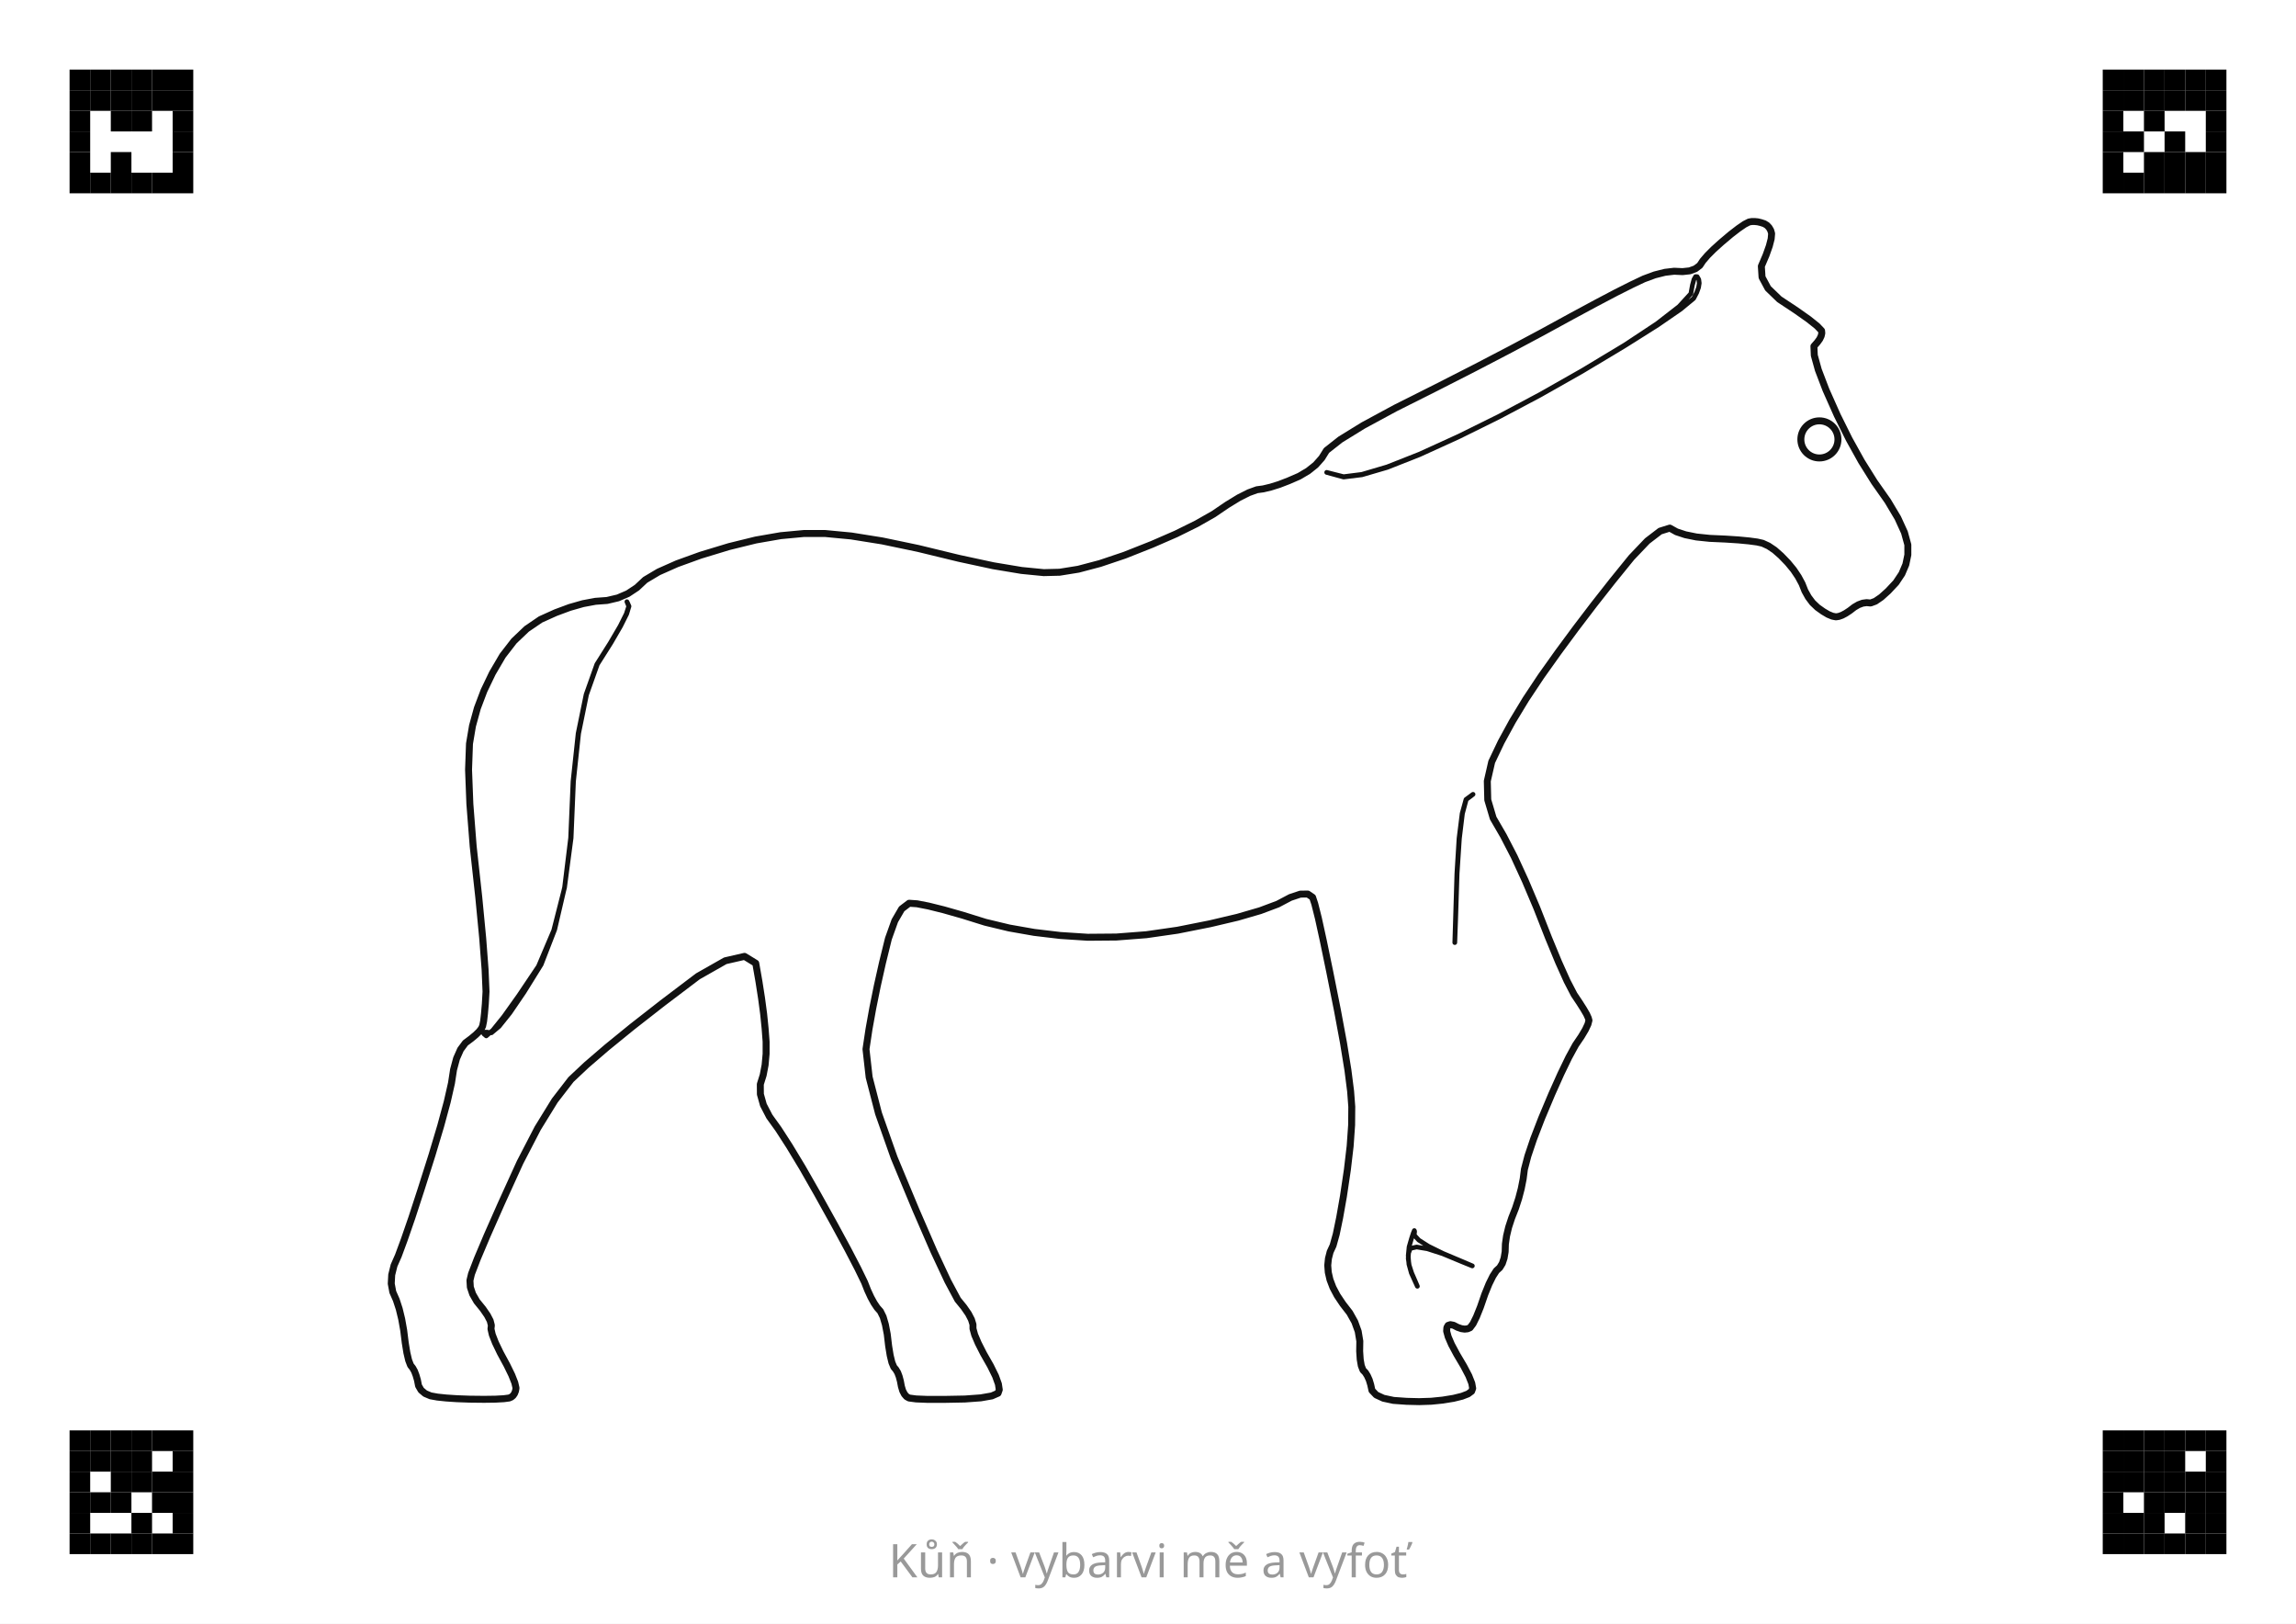
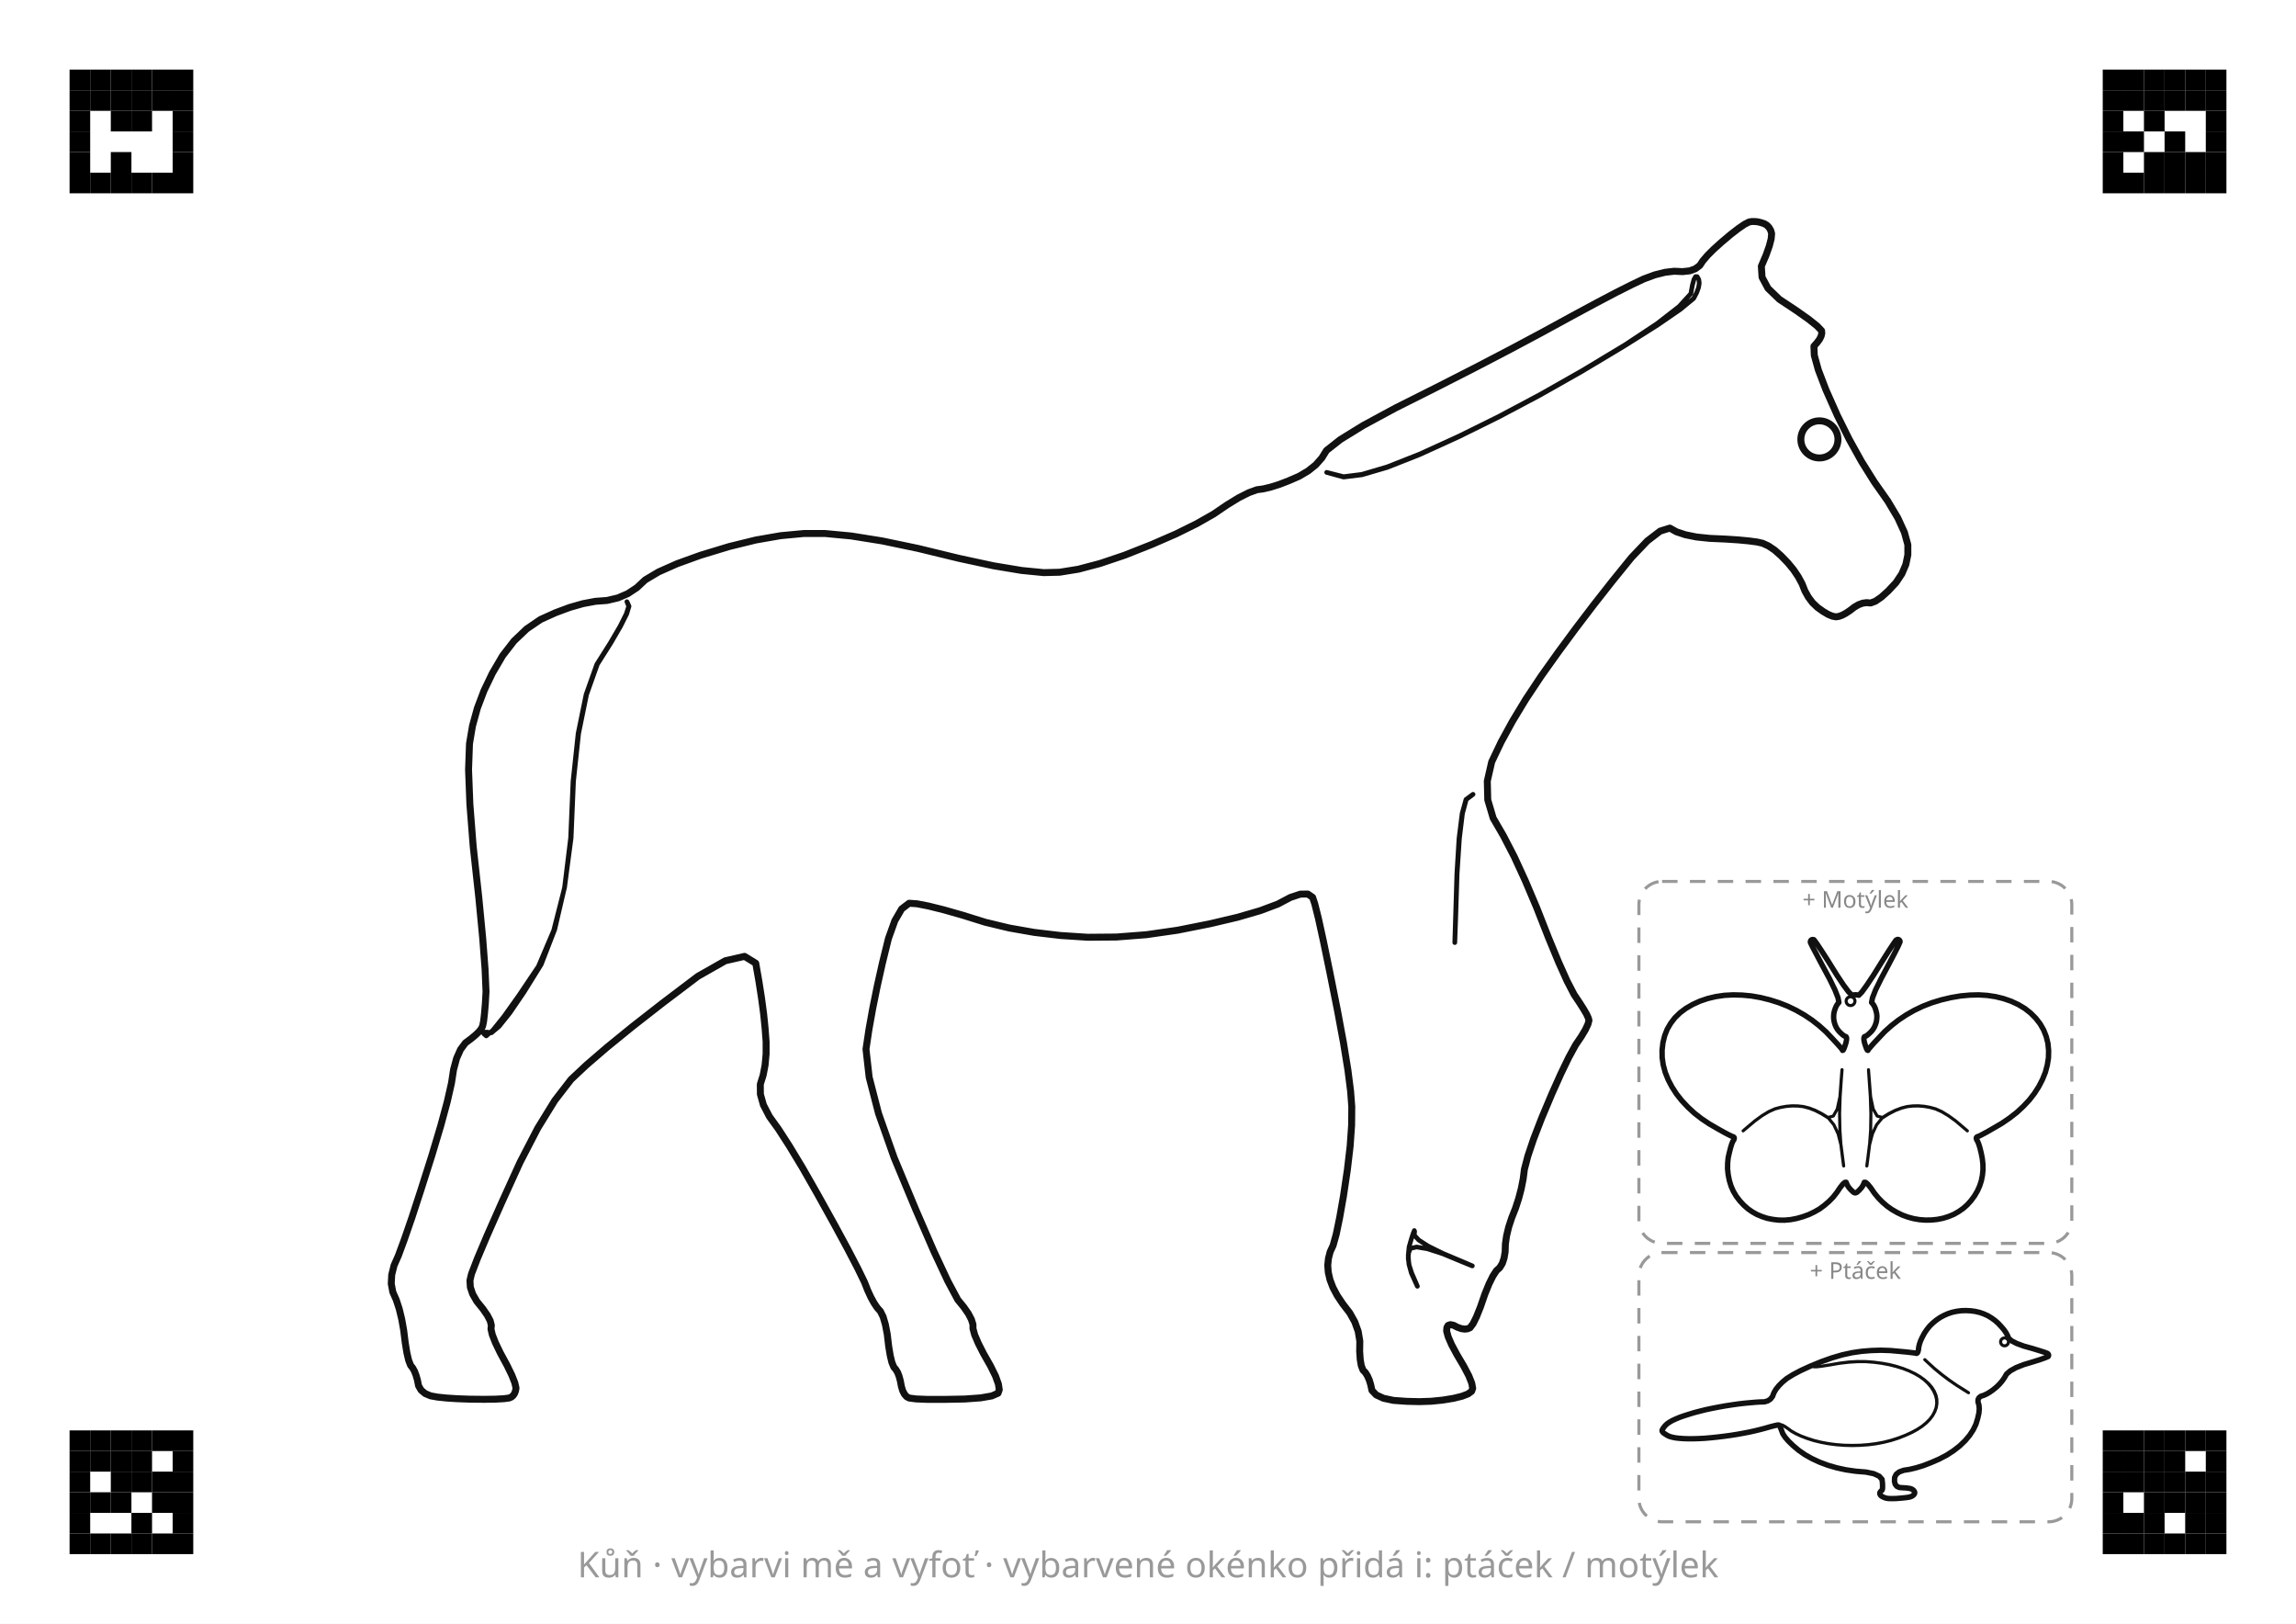
<svg xmlns="http://www.w3.org/2000/svg" width="297.0mm" height="210.0mm" viewBox="0 0 297.0 210.0">
  <rect width="100%" height="100%" fill="#fff" />
  <polygon points="182.59,160.16 182.27,161.27 182.16,162.39 182.25,163.51 182.56,164.64 183.08,165.79 183.34,166.36 183.35,166.36 183.11,165.79 182.61,164.64 182.29,163.64 182.16,162.77 182.21,162.05 182.44,161.46 183.25,161.28 184.64,161.51 186.62,162.15 189.17,163.21 190.45,163.73 190.46,163.72 189.20,163.18 186.66,162.11 184.77,161.18 183.53,160.39 182.94,159.75 182.99,159.25 182.95,159.15 182.82,159.46" fill="none" stroke="#111" stroke-width="0.6" stroke-linejoin="round" />
  <polygon points="190.23,102.96 189.63,103.40 189.13,105.22 188.73,108.42 188.45,112.99 188.27,118.94 188.18,121.91 188.19,121.91 188.30,118.94 188.49,112.99 188.79,108.42 189.18,105.22 189.67,103.40 190.26,102.96 190.55,102.73 190.54,102.73" fill="none" stroke="#111" stroke-width="0.6" stroke-linejoin="round" />
  <polygon points="81.17,78.02 81.33,78.41 81.01,79.40 80.22,80.98 78.95,83.15 77.20,85.92 75.81,89.83 74.78,94.87 74.12,101.05 73.81,108.38 73.03,114.76 71.76,120.22 70.01,124.74 67.78,128.33 65.96,131.00 64.56,132.75 63.57,133.58 63.00,133.49 62.65,133.49 62.51,133.57 62.60,133.73 62.90,133.98 63.76,133.23 65.17,131.48 67.13,128.73 69.65,124.98 71.62,120.34 73.03,114.80 73.88,108.38 74.19,101.05 74.85,94.87 75.88,89.83 77.27,85.92 79.02,83.15 80.28,80.98 81.07,79.40 81.37,78.41 81.20,78.02 81.10,77.82 81.09,77.82" fill="none" stroke="#111" stroke-width="0.6" stroke-linejoin="round" />
  <polygon points="219.75,36.15 219.54,35.78 219.33,35.77 219.12,36.14 218.92,36.88 218.72,37.98 217.20,39.64 214.34,41.86 210.15,44.63 204.63,47.95 199.22,51.02 193.92,53.84 188.72,56.41 183.63,58.73 179.45,60.38 176.17,61.35 173.80,61.65 172.34,61.28 171.61,61.09 171.61,61.10 172.34,61.30 173.80,61.70 176.17,61.41 179.45,60.45 183.63,58.80 188.72,56.48 193.92,53.91 199.24,51.09 204.66,48.02 210.20,44.70 214.45,42.02 217.41,39.98 219.09,38.59 219.48,37.84 219.72,37.18 219.81,36.62" fill="none" stroke="#111" stroke-width="0.6" stroke-linejoin="round" />
  <polygon points="228.22,28.93 227.79,28.79 227.38,28.69 226.98,28.65 226.61,28.65 226.25,28.71 225.68,29.00 224.89,29.54 223.89,30.31 222.68,31.33 221.67,32.24 220.87,33.04 220.27,33.74 219.88,34.33 219.31,34.76 218.57,35.03 217.65,35.13 216.56,35.08 215.37,35.22 214.06,35.55 212.65,36.07 211.13,36.79 209.06,37.83 206.42,39.22 203.23,40.94 199.48,42.99 195.34,45.20 190.79,47.57 185.85,50.09 180.51,52.77 176.35,55.02 173.38,56.85 171.59,58.26 170.98,59.24 170.19,60.13 169.21,60.91 168.04,61.60 166.68,62.19 165.46,62.66 164.37,63.00 163.41,63.23 162.59,63.34 161.54,63.72 160.25,64.37 158.73,65.30 156.98,66.49 154.78,67.74 152.13,69.05 149.03,70.40 145.47,71.81 142.29,72.88 139.49,73.62 137.06,74.01 135.01,74.06 132.15,73.78 128.49,73.17 124.03,72.21 118.76,70.93 114.12,69.96 110.11,69.32 106.73,69.00 103.98,69.00 100.99,69.28 97.77,69.84 94.31,70.69 90.62,71.81 87.58,72.91 85.19,73.97 83.46,75.00 82.39,76.00 81.21,76.78 79.93,77.33 78.53,77.66 77.03,77.77 75.42,78.07 73.70,78.56 71.87,79.24 69.92,80.12 68.13,81.34 66.49,82.90 65.02,84.80 63.70,87.05 62.61,89.32 61.75,91.59 61.12,93.88 60.73,96.19 60.61,99.55 60.78,103.98 61.21,109.47 61.93,116.03 62.44,121.34 62.75,125.41 62.87,128.24 62.78,129.83 62.67,131.10 62.56,132.06 62.43,132.70 62.28,133.02 61.99,133.40 61.54,133.84 60.95,134.33 60.20,134.89 59.57,135.74 59.06,136.89 58.67,138.34 58.40,140.09 57.85,142.51 57.01,145.61 55.88,149.39 54.47,153.83 53.28,157.48 52.29,160.34 51.53,162.40 50.97,163.67 50.67,164.88 50.61,166.02 50.81,167.10 51.26,168.12 51.64,169.28 51.96,170.60 52.22,172.06 52.42,173.66 52.63,174.95 52.86,175.93 53.11,176.58 53.38,176.92 53.62,177.35 53.82,177.88 54.00,178.50 54.14,179.22 54.47,179.79 54.99,180.23 55.70,180.53 56.59,180.69 57.73,180.81 59.11,180.90 60.74,180.96 62.62,180.98 64.09,180.96 65.17,180.90 65.86,180.81 66.14,180.69 66.37,180.50 66.55,180.24 66.68,179.91 66.75,179.52 66.59,178.83 66.20,177.84 65.57,176.55 64.71,174.96 64.08,173.65 63.68,172.62 63.51,171.88 63.56,171.41 63.41,170.82 63.04,170.11 62.46,169.27 61.68,168.31 61.14,167.37 60.84,166.47 60.79,165.60 60.99,164.76 61.74,162.81 63.03,159.76 64.87,155.60 67.27,150.33 69.56,145.91 71.76,142.34 73.86,139.62 75.86,137.74 78.50,135.47 81.78,132.80 85.71,129.73 90.28,126.27 93.82,124.26 96.31,123.69 97.76,124.58 98.17,126.92 98.51,129.10 98.78,131.13 98.97,133.00 99.10,134.72 99.10,136.30 98.97,137.74 98.72,139.05 98.35,140.23 98.36,141.52 98.75,142.91 99.53,144.41 100.69,146.02 102.11,148.22 103.79,151.00 105.72,154.38 107.92,158.34 109.67,161.57 110.97,164.07 111.83,165.84 112.24,166.88 112.65,167.77 113.06,168.52 113.47,169.13 113.88,169.59 114.24,170.32 114.53,171.31 114.77,172.56 114.95,174.08 115.15,175.30 115.37,176.21 115.62,176.81 115.88,177.12 116.12,177.52 116.31,178.02 116.47,178.62 116.60,179.31 116.77,179.88 117.00,180.32 117.27,180.63 117.59,180.81 118.50,180.93 120.01,180.99 122.12,180.99 124.81,180.94 126.87,180.79 128.30,180.54 129.10,180.19 129.26,179.74 129.15,179.01 128.78,177.98 128.13,176.66 127.22,175.06 126.54,173.72 126.08,172.64 125.86,171.84 125.86,171.31 125.66,170.66 125.27,169.91 124.68,169.06 123.89,168.09 122.60,165.68 120.79,161.81 118.48,156.49 115.66,149.72 113.64,144.00 112.43,139.32 112.02,135.69 112.41,133.10 112.90,130.38 113.48,127.52 114.15,124.53 114.92,121.40 115.75,119.08 116.64,117.55 117.60,116.82 118.62,116.89 120.11,117.18 122.08,117.67 124.54,118.37 127.46,119.28 130.54,120.02 133.78,120.59 137.16,120.99 140.70,121.22 144.40,121.19 148.28,120.89 152.32,120.31 156.54,119.47 160.10,118.63 163.02,117.78 165.29,116.93 166.92,116.07 168.21,115.64 169.17,115.63 169.79,116.05 170.07,116.89 170.54,118.76 171.18,121.68 172.00,125.64 173.00,130.64 173.79,134.89 174.36,138.39 174.71,141.14 174.86,143.14 174.84,145.50 174.65,148.22 174.29,151.29 173.78,154.72 173.29,157.49 172.85,159.62 172.44,161.09 172.06,161.91 171.84,162.77 171.75,163.65 171.82,164.56 172.04,165.51 172.42,166.51 172.97,167.55 173.70,168.64 174.59,169.79 175.25,170.97 175.69,172.19 175.90,173.46 175.88,174.76 175.95,175.82 176.09,176.63 176.31,177.20 176.62,177.52 176.88,177.94 177.12,178.47 177.31,179.10 177.47,179.83 178.02,180.41 178.95,180.84 180.26,181.12 181.96,181.24 183.58,181.28 185.13,181.23 186.62,181.08 188.03,180.85 189.12,180.58 189.90,180.28 190.36,179.94 190.50,179.56 190.38,178.90 190.00,177.94 189.35,176.70 188.44,175.16 187.76,173.89 187.33,172.89 187.13,172.16 187.16,171.70 187.32,171.42 187.61,171.32 188.02,171.40 188.55,171.67 189.04,171.84 189.46,171.90 189.84,171.86 190.16,171.72 190.55,171.20 190.99,170.31 191.50,169.04 192.07,167.39 192.61,166.06 193.11,165.05 193.57,164.34 194.00,163.95 194.33,163.41 194.56,162.72 194.70,161.89 194.73,160.90 194.88,159.85 195.15,158.72 195.54,157.53 196.04,156.26 196.45,155.00 196.78,153.74 197.03,152.48 197.19,151.23 197.64,149.51 198.38,147.31 199.41,144.64 200.73,141.50 201.91,138.87 202.93,136.76 203.81,135.15 204.55,134.06 205.08,133.17 205.41,132.47 205.54,131.97 205.46,131.67 205.24,131.18 204.85,130.51 204.31,129.66 203.62,128.63 202.71,126.88 201.61,124.43 200.30,121.26 198.78,117.39 197.30,113.90 195.88,110.81 194.49,108.12 193.15,105.81 192.45,103.45 192.39,101.02 192.96,98.53 194.18,95.97 195.65,93.28 197.37,90.44 199.35,87.46 201.58,84.33 203.87,81.23 206.21,78.16 208.60,75.12 211.05,72.10 213.09,69.96 214.75,68.69 216.00,68.30 216.86,68.78 218.01,69.16 219.44,69.45 221.17,69.63 223.19,69.72 224.88,69.83 226.25,69.96 227.29,70.10 228.00,70.26 228.76,70.61 229.55,71.14 230.38,71.87 231.26,72.78 232.01,73.69 232.62,74.60 233.11,75.51 233.47,76.42 233.92,77.23 234.46,77.95 235.10,78.56 235.83,79.08 236.47,79.46 237.03,79.69 237.49,79.78 237.87,79.72 238.29,79.57 238.76,79.32 239.29,78.97 239.86,78.53 240.41,78.21 240.95,78.01 241.47,77.94 241.97,77.99 242.59,77.76 243.35,77.24 244.24,76.44 245.26,75.35 246.02,74.21 246.53,73.01 246.79,71.76 246.79,70.46 246.35,68.86 245.49,66.98 244.19,64.80 242.46,62.34 240.79,59.67 239.19,56.79 237.66,53.71 236.20,50.43 235.21,47.84 234.69,45.96 234.64,44.78 235.07,44.29 235.39,43.85 235.58,43.45 235.66,43.09 235.63,42.77 235.06,42.17 233.96,41.29 232.33,40.14 230.17,38.71 228.70,37.29 227.93,35.86 227.84,34.43 228.45,33.00 228.87,31.82 229.11,30.89 229.17,30.21 229.05,29.79 228.84,29.43 228.57,29.14" fill="none" stroke="#111" stroke-width="0.9" stroke-linejoin="round" />
  <circle cx="235.35" cy="56.83" r="2.40" fill="none" stroke="#111" stroke-width="0.9" />
+   <rect x="212.00" y="162.00" width="56.00" height="34.82" rx="3" fill="none" stroke="#999" stroke-width="0.4" stroke-dasharray="2 1.6" />
+   <text x="240.00" y="165.40" font-family="Verdana,sans-serif" font-size="3" fill="#888" text-anchor="middle">+ Ptáček</text>
+   <polygon points="250.43,180.46 250.21,179.94 249.90,179.44 249.49,178.96 248.98,178.50 248.38,178.06 247.71,177.66 246.97,177.31 246.16,176.99 245.28,176.71 244.37,176.48 243.41,176.31 242.41,176.18 241.37,176.10 240.28,176.09 239.13,176.16 237.93,176.31 236.67,176.53 235.70,176.68 235.04,176.76 234.66,176.77 234.59,176.71 234.55,176.68 234.55,176.68 234.59,176.71 234.66,176.78 235.04,176.77 235.70,176.69 236.67,176.54 237.93,176.32 239.13,176.18 240.28,176.11 241.37,176.11 242.41,176.19 243.41,176.32 244.37,176.50 245.28,176.73 246.16,177.00 246.96,177.31 247.68,177.66 248.32,178.03 248.89,178.44 249.37,178.89 249.78,179.37 250.11,179.88 250.36,180.43 250.50,180.98 250.53,181.51 250.45,182.05 250.26,182.57 249.99,183.08 249.63,183.56 249.18,184.01 248.65,184.45 248.02,184.86 247.30,185.25 246.48,185.63 245.57,185.98 244.63,186.28 243.66,186.53 242.67,186.71 241.66,186.84 240.63,186.92 239.60,186.94 238.57,186.92 237.53,186.84 236.52,186.71 235.56,186.53 234.64,186.30 233.76,186.02 232.98,185.73 232.30,185.41 231.72,185.08 231.24,184.73 230.86,184.47 230.58,184.32 230.40,184.27 230.33,184.31 230.29,184.34 230.29,184.34 230.33,184.32 230.40,184.28 230.58,184.33 230.86,184.49 231.24,184.74 231.72,185.10 232.30,185.43 232.98,185.74 233.76,186.04 234.64,186.32 235.56,186.54 236.52,186.72 237.53,186.85 238.57,186.93 239.60,186.96 240.63,186.93 241.66,186.86 242.67,186.73 243.66,186.54 244.63,186.30 245.57,186.00 246.48,185.64 247.30,185.27 248.03,184.87 248.66,184.45 249.19,184.02 249.64,183.56 250.00,183.08 250.28,182.57 250.47,182.04 250.55,181.51 250.54,180.98" fill="none" stroke="#111" stroke-width="0.4" stroke-linejoin="round" />
+   <polygon points="249.40,176.24 250.25,177.02 251.15,177.76 252.09,178.47 253.08,179.15 254.12,179.81 254.64,180.13 254.64,180.13 254.12,179.80 253.08,179.15 252.09,178.46 251.15,177.75 250.25,177.01 249.40,176.24 248.98,175.85 248.98,175.85" fill="none" stroke="#111" stroke-width="0.4" stroke-linejoin="round" />
+   <polygon points="264.93,175.11 264.85,175.04 264.49,174.90 263.86,174.70 262.95,174.42 261.77,174.09 260.86,173.75 260.20,173.41 259.82,173.07 259.69,172.74 259.50,172.38 259.23,171.99 258.89,171.59 258.49,171.16 258.06,170.78 257.60,170.45 257.12,170.16 256.61,169.93 256.07,169.74 255.50,169.61 254.91,169.53 254.28,169.50 253.68,169.52 253.09,169.60 252.53,169.72 251.98,169.90 251.46,170.13 250.96,170.40 250.48,170.73 250.02,171.11 249.61,171.51 249.25,171.96 248.93,172.43 248.66,172.94 248.44,173.41 248.29,173.84 248.20,174.23 248.16,174.57 248.10,174.83 248.02,174.98 247.91,175.04 247.78,175.00 247.37,174.95 246.69,174.87 245.74,174.78 244.51,174.67 243.28,174.63 242.05,174.67 240.82,174.77 239.58,174.95 238.30,175.23 236.97,175.62 235.59,176.11 234.15,176.70 232.93,177.26 231.93,177.79 231.14,178.28 230.57,178.75 230.10,179.22 229.73,179.68 229.46,180.14 229.29,180.60 229.02,180.95 228.67,181.18 228.22,181.31 227.67,181.32 227.06,181.36 226.37,181.42 225.61,181.49 224.77,181.59 223.94,181.71 223.11,181.84 222.28,181.99 221.45,182.15 220.65,182.32 219.89,182.51 219.16,182.70 218.47,182.91 217.84,183.11 217.27,183.31 216.77,183.52 216.33,183.72 215.97,183.93 215.67,184.13 215.44,184.34 215.27,184.54 215.15,184.71 215.06,184.85 215.01,184.94 215.00,185.00 215.00,185.06 215.02,185.13 215.06,185.19 215.11,185.25 215.20,185.34 215.34,185.43 215.52,185.55 215.74,185.68 216.02,185.80 216.36,185.89 216.76,185.97 217.22,186.02 217.75,186.06 218.34,186.08 219.00,186.08 219.72,186.06 220.49,186.02 221.31,185.95 222.17,185.86 223.07,185.75 223.94,185.63 224.76,185.50 225.53,185.36 226.26,185.22 226.98,185.06 227.68,184.89 228.36,184.71 229.02,184.52 229.53,184.39 229.89,184.31 230.10,184.30 230.16,184.35 230.24,184.49 230.34,184.71 230.46,185.02 230.61,185.42 230.91,185.88 231.35,186.39 231.93,186.95 232.66,187.57 233.48,188.14 234.39,188.65 235.38,189.11 236.45,189.51 237.59,189.84 238.79,190.10 240.05,190.28 241.38,190.39 242.39,190.60 243.08,190.92 243.45,191.33 243.51,191.85 243.52,192.26 243.51,192.56 243.45,192.74 243.35,192.81 243.28,192.89 243.22,192.96 243.18,193.03 243.16,193.11 243.17,193.19 243.19,193.27 243.23,193.35 243.30,193.43 243.40,193.51 243.55,193.60 243.74,193.68 243.97,193.76 244.30,193.81 244.73,193.82 245.26,193.81 245.89,193.76 246.40,193.71 246.79,193.66 247.06,193.61 247.22,193.55 247.35,193.49 247.45,193.42 247.53,193.35 247.60,193.28 247.64,193.20 247.67,193.13 247.68,193.06 247.67,192.99 247.65,192.92 247.61,192.86 247.56,192.79 247.50,192.72 247.41,192.66 247.32,192.60 247.21,192.55 247.08,192.51 246.86,192.48 246.57,192.44 246.19,192.42 245.73,192.39 245.38,192.25 245.16,191.98 245.06,191.60 245.08,191.09 245.28,190.68 245.67,190.37 246.25,190.16 247.01,190.04 247.85,189.84 248.77,189.56 249.76,189.18 250.82,188.72 251.80,188.21 252.68,187.64 253.48,187.02 254.19,186.34 254.78,185.64 255.25,184.92 255.60,184.19 255.83,183.43 255.98,182.77 256.03,182.20 255.99,181.73 255.87,181.34 255.87,181.03 255.99,180.77 256.24,180.58 256.62,180.46 257.01,180.28 257.41,180.04 257.83,179.74 258.26,179.39 258.65,179.01 258.99,178.61 259.29,178.18 259.55,177.72 260.05,177.29 260.79,176.88 261.78,176.49 263.02,176.12 263.96,175.82 264.60,175.59 264.94,175.44 264.99,175.35 265.00,175.27 264.98,175.19" fill="none" stroke="#111" stroke-width="0.7" stroke-linejoin="round" />
+   <circle cx="259.30" cy="173.55" r="0.51" fill="none" stroke="#111" stroke-width="0.4" />
+   <rect x="212.00" y="114.00" width="56.00" height="46.81" rx="3" fill="none" stroke="#999" stroke-width="0.4" stroke-dasharray="2 1.6" />
+   <text x="240.00" y="117.40" font-family="Verdana,sans-serif" font-size="3" fill="#888" text-anchor="middle">+ Motýlek</text>
+   <polygon points="241.78,139.52 241.94,141.85 242.01,144.05 241.98,146.12 241.84,148.06 241.61,149.88 241.49,150.79 241.48,150.80 241.60,149.91 241.82,148.12 242.21,146.64 242.75,145.47 243.46,144.61 244.32,144.07 245.15,143.64 245.95,143.33 246.71,143.13 247.44,143.05 248.17,143.04 248.91,143.10 249.64,143.23 250.38,143.43 251.18,143.79 252.05,144.31 252.99,144.99 253.99,145.84 254.49,146.26 254.49,146.26 253.99,145.83 252.99,144.98 252.05,144.30 251.18,143.77 250.38,143.41 249.64,143.21 248.91,143.08 248.17,143.02 247.44,143.03 246.71,143.11 245.96,143.30 245.17,143.60 244.35,144.01 243.50,144.53 242.82,144.34 242.31,143.44 241.97,141.83 241.79,139.51 241.70,138.35 241.70,138.35" fill="none" stroke="#111" stroke-width="0.4" stroke-linejoin="round" />
+   <polygon points="238.18,139.51 238.01,141.83 237.66,143.44 237.15,144.34 236.47,144.53 235.62,144.01 234.81,143.60 234.02,143.30 233.26,143.11 232.53,143.03 231.80,143.02 231.07,143.08 230.33,143.21 229.59,143.41 228.79,143.77 227.92,144.30 226.99,144.98 225.98,145.83 225.48,146.26 225.48,146.26 225.98,145.84 226.99,144.99 227.92,144.31 228.79,143.79 229.59,143.43 230.33,143.23 231.07,143.10 231.80,143.04 232.53,143.05 233.26,143.13 234.02,143.33 234.82,143.64 235.65,144.07 236.52,144.61 237.22,145.47 237.77,146.64 238.15,148.12 238.38,149.91 238.49,150.80 238.48,150.79 238.36,149.88 238.13,148.06 238.00,146.12 237.96,144.05 238.03,141.85 238.19,139.52 238.28,138.35 238.27,138.35" fill="none" stroke="#111" stroke-width="0.4" stroke-linejoin="round" />
+   <polygon points="215.11,134.86 215.00,135.82 215.01,136.78 215.15,137.74 215.41,138.70 215.79,139.65 216.28,140.58 216.86,141.48 217.54,142.34 218.33,143.18 219.18,143.97 220.11,144.69 221.11,145.36 222.18,145.98 223.02,146.45 223.65,146.78 224.05,146.97 224.22,147.02 224.32,147.11 224.34,147.24 224.28,147.42 224.14,147.64 224.00,147.98 223.86,148.44 223.71,149.03 223.55,149.73 223.48,150.45 223.47,151.18 223.55,151.92 223.70,152.68 223.92,153.40 224.22,154.08 224.60,154.72 225.06,155.32 225.56,155.86 226.09,156.33 226.66,156.73 227.28,157.08 227.93,157.35 228.61,157.57 229.32,157.71 230.07,157.80 230.84,157.81 231.62,157.74 232.41,157.59 233.22,157.36 233.99,157.08 234.70,156.74 235.38,156.35 236.00,155.89 236.58,155.39 237.12,154.84 237.60,154.23 238.04,153.58 238.39,153.14 238.65,152.92 238.81,152.91 238.89,153.12 238.99,153.33 239.12,153.53 239.28,153.73 239.46,153.92 239.62,154.07 239.74,154.18 239.83,154.24 239.89,154.26 239.95,154.28 240.01,154.28 240.07,154.26 240.14,154.24 240.23,154.18 240.36,154.07 240.51,153.92 240.69,153.73 240.85,153.53 240.98,153.33 241.08,153.12 241.16,152.91 241.33,152.92 241.61,153.16 241.98,153.61 242.45,154.30 242.96,154.92 243.51,155.48 244.10,155.99 244.74,156.44 245.40,156.82 246.08,157.15 246.79,157.41 247.53,157.61 248.28,157.74 249.04,157.80 249.81,157.79 250.60,157.71 251.35,157.56 252.05,157.34 252.73,157.06 253.36,156.70 253.95,156.29 254.49,155.81 254.98,155.26 255.42,154.66 255.79,154.03 256.08,153.38 256.30,152.70 256.44,152.00 256.51,151.29 256.50,150.57 256.42,149.84 256.27,149.09 256.12,148.48 255.97,147.99 255.83,147.64 255.70,147.42 255.64,147.24 255.66,147.11 255.75,147.02 255.93,146.97 256.33,146.77 256.97,146.43 257.84,145.93 258.94,145.29 259.95,144.60 260.89,143.87 261.73,143.09 262.50,142.27 263.16,141.42 263.73,140.53 264.20,139.62 264.58,138.68 264.83,137.74 264.98,136.81 265.00,135.87 264.91,134.94 264.69,134.06 264.36,133.22 263.91,132.43 263.34,131.69 262.67,131.02 261.92,130.43 261.07,129.92 260.14,129.49 259.15,129.15 258.13,128.90 257.06,128.74 255.95,128.67 254.80,128.70 253.61,128.81 252.38,129.02 251.11,129.32 249.89,129.69 248.73,130.14 247.62,130.67 246.57,131.27 245.58,131.93 244.65,132.66 243.78,133.44 242.98,134.29 242.36,134.95 241.93,135.44 241.68,135.73 241.63,135.85 241.55,135.82 241.45,135.64 241.33,135.32 241.18,134.85 241.11,134.49 241.11,134.23 241.17,134.08 241.31,134.03 241.47,133.94 241.65,133.80 241.86,133.61 242.10,133.37 242.30,133.11 242.47,132.82 242.61,132.49 242.72,132.14 242.77,131.78 242.79,131.42 242.75,131.06 242.66,130.69 242.56,130.37 242.43,130.09 242.27,129.85 242.10,129.65 242.22,129.04 242.62,128.02 243.33,126.58 244.32,124.72 245.06,123.31 245.55,122.34 245.78,121.81 245.77,121.72 245.74,121.64 245.69,121.58 245.64,121.54 245.57,121.51 245.50,121.50 245.42,121.51 245.34,121.55 245.25,121.60 244.91,122.09 244.31,123.00 243.46,124.34 242.35,126.12 241.47,127.44 240.84,128.31 240.44,128.72 240.28,128.68 240.12,128.66 239.94,128.66 239.76,128.68 239.57,128.72 239.14,128.30 238.48,127.42 237.59,126.08 236.47,124.28 235.60,122.93 234.99,122.01 234.64,121.54 234.54,121.52 234.46,121.51 234.38,121.53 234.31,121.56 234.25,121.62 234.21,121.68 234.19,121.75 234.18,121.83 234.20,121.92 234.45,122.44 234.95,123.39 235.69,124.79 236.67,126.61 237.36,128.03 237.76,129.05 237.87,129.65 237.70,129.85 237.55,130.09 237.42,130.37 237.31,130.69 237.22,131.06 237.19,131.42 237.20,131.78 237.26,132.14 237.36,132.49 237.50,132.82 237.67,133.11 237.87,133.37 238.11,133.61 238.32,133.80 238.50,133.94 238.67,134.03 238.80,134.08 238.87,134.23 238.86,134.49 238.79,134.85 238.64,135.32 238.52,135.64 238.42,135.82 238.34,135.85 238.29,135.73 238.05,135.44 237.61,134.95 237.00,134.29 236.19,133.44 235.32,132.66 234.39,131.93 233.40,131.27 232.35,130.67 231.26,130.14 230.12,129.69 228.95,129.32 227.74,129.02 226.54,128.81 225.36,128.70 224.20,128.67 223.06,128.73 221.96,128.89 220.91,129.14 219.90,129.48 218.94,129.92 218.08,130.42 217.32,130.99 216.66,131.63 216.11,132.35 215.66,133.12 215.33,133.96" fill="none" stroke="#111" stroke-width="0.7" stroke-linejoin="round" />
+   <circle cx="239.38" cy="129.48" r="0.57" fill="none" stroke="#111" stroke-width="0.4" />
  <rect x="9.000" y="9.000" width="2.667" height="2.667" fill="#000" />
  <rect x="11.667" y="9.000" width="2.667" height="2.667" fill="#000" />
  <rect x="14.333" y="9.000" width="2.667" height="2.667" fill="#000" />
  <rect x="17.000" y="9.000" width="2.667" height="2.667" fill="#000" />
  <rect x="19.667" y="9.000" width="2.667" height="2.667" fill="#000" />
  <rect x="22.333" y="9.000" width="2.667" height="2.667" fill="#000" />
  <rect x="9.000" y="11.667" width="2.667" height="2.667" fill="#000" />
  <rect x="11.667" y="11.667" width="2.667" height="2.667" fill="#000" />
  <rect x="14.333" y="11.667" width="2.667" height="2.667" fill="#000" />
  <rect x="17.000" y="11.667" width="2.667" height="2.667" fill="#000" />
  <rect x="19.667" y="11.667" width="2.667" height="2.667" fill="#000" />
  <rect x="22.333" y="11.667" width="2.667" height="2.667" fill="#000" />
  <rect x="9.000" y="14.333" width="2.667" height="2.667" fill="#000" />
  <rect x="14.333" y="14.333" width="2.667" height="2.667" fill="#000" />
  <rect x="17.000" y="14.333" width="2.667" height="2.667" fill="#000" />
  <rect x="22.333" y="14.333" width="2.667" height="2.667" fill="#000" />
  <rect x="9.000" y="17.000" width="2.667" height="2.667" fill="#000" />
  <rect x="22.333" y="17.000" width="2.667" height="2.667" fill="#000" />
  <rect x="9.000" y="19.667" width="2.667" height="2.667" fill="#000" />
  <rect x="14.333" y="19.667" width="2.667" height="2.667" fill="#000" />
  <rect x="22.333" y="19.667" width="2.667" height="2.667" fill="#000" />
  <rect x="9.000" y="22.333" width="2.667" height="2.667" fill="#000" />
  <rect x="11.667" y="22.333" width="2.667" height="2.667" fill="#000" />
  <rect x="14.333" y="22.333" width="2.667" height="2.667" fill="#000" />
  <rect x="17.000" y="22.333" width="2.667" height="2.667" fill="#000" />
  <rect x="19.667" y="22.333" width="2.667" height="2.667" fill="#000" />
  <rect x="22.333" y="22.333" width="2.667" height="2.667" fill="#000" />
  <rect x="272.000" y="9.000" width="2.667" height="2.667" fill="#000" />
  <rect x="274.667" y="9.000" width="2.667" height="2.667" fill="#000" />
  <rect x="277.333" y="9.000" width="2.667" height="2.667" fill="#000" />
  <rect x="280.000" y="9.000" width="2.667" height="2.667" fill="#000" />
  <rect x="282.667" y="9.000" width="2.667" height="2.667" fill="#000" />
  <rect x="285.333" y="9.000" width="2.667" height="2.667" fill="#000" />
  <rect x="272.000" y="11.667" width="2.667" height="2.667" fill="#000" />
  <rect x="274.667" y="11.667" width="2.667" height="2.667" fill="#000" />
  <rect x="277.333" y="11.667" width="2.667" height="2.667" fill="#000" />
  <rect x="280.000" y="11.667" width="2.667" height="2.667" fill="#000" />
  <rect x="282.667" y="11.667" width="2.667" height="2.667" fill="#000" />
  <rect x="285.333" y="11.667" width="2.667" height="2.667" fill="#000" />
  <rect x="272.000" y="14.333" width="2.667" height="2.667" fill="#000" />
  <rect x="277.333" y="14.333" width="2.667" height="2.667" fill="#000" />
  <rect x="285.333" y="14.333" width="2.667" height="2.667" fill="#000" />
  <rect x="272.000" y="17.000" width="2.667" height="2.667" fill="#000" />
  <rect x="274.667" y="17.000" width="2.667" height="2.667" fill="#000" />
  <rect x="280.000" y="17.000" width="2.667" height="2.667" fill="#000" />
  <rect x="285.333" y="17.000" width="2.667" height="2.667" fill="#000" />
  <rect x="272.000" y="19.667" width="2.667" height="2.667" fill="#000" />
  <rect x="277.333" y="19.667" width="2.667" height="2.667" fill="#000" />
  <rect x="280.000" y="19.667" width="2.667" height="2.667" fill="#000" />
  <rect x="282.667" y="19.667" width="2.667" height="2.667" fill="#000" />
  <rect x="285.333" y="19.667" width="2.667" height="2.667" fill="#000" />
  <rect x="272.000" y="22.333" width="2.667" height="2.667" fill="#000" />
  <rect x="274.667" y="22.333" width="2.667" height="2.667" fill="#000" />
  <rect x="277.333" y="22.333" width="2.667" height="2.667" fill="#000" />
  <rect x="280.000" y="22.333" width="2.667" height="2.667" fill="#000" />
  <rect x="282.667" y="22.333" width="2.667" height="2.667" fill="#000" />
  <rect x="285.333" y="22.333" width="2.667" height="2.667" fill="#000" />
  <rect x="272.000" y="185.000" width="2.667" height="2.667" fill="#000" />
  <rect x="274.667" y="185.000" width="2.667" height="2.667" fill="#000" />
  <rect x="277.333" y="185.000" width="2.667" height="2.667" fill="#000" />
  <rect x="280.000" y="185.000" width="2.667" height="2.667" fill="#000" />
  <rect x="282.667" y="185.000" width="2.667" height="2.667" fill="#000" />
  <rect x="285.333" y="185.000" width="2.667" height="2.667" fill="#000" />
  <rect x="272.000" y="187.667" width="2.667" height="2.667" fill="#000" />
  <rect x="274.667" y="187.667" width="2.667" height="2.667" fill="#000" />
  <rect x="277.333" y="187.667" width="2.667" height="2.667" fill="#000" />
  <rect x="280.000" y="187.667" width="2.667" height="2.667" fill="#000" />
  <rect x="285.333" y="187.667" width="2.667" height="2.667" fill="#000" />
  <rect x="272.000" y="190.333" width="2.667" height="2.667" fill="#000" />
  <rect x="274.667" y="190.333" width="2.667" height="2.667" fill="#000" />
  <rect x="277.333" y="190.333" width="2.667" height="2.667" fill="#000" />
  <rect x="280.000" y="190.333" width="2.667" height="2.667" fill="#000" />
  <rect x="282.667" y="190.333" width="2.667" height="2.667" fill="#000" />
  <rect x="285.333" y="190.333" width="2.667" height="2.667" fill="#000" />
  <rect x="272.000" y="193.000" width="2.667" height="2.667" fill="#000" />
  <rect x="277.333" y="193.000" width="2.667" height="2.667" fill="#000" />
  <rect x="280.000" y="193.000" width="2.667" height="2.667" fill="#000" />
  <rect x="282.667" y="193.000" width="2.667" height="2.667" fill="#000" />
  <rect x="285.333" y="193.000" width="2.667" height="2.667" fill="#000" />
  <rect x="272.000" y="195.667" width="2.667" height="2.667" fill="#000" />
  <rect x="274.667" y="195.667" width="2.667" height="2.667" fill="#000" />
  <rect x="277.333" y="195.667" width="2.667" height="2.667" fill="#000" />
  <rect x="282.667" y="195.667" width="2.667" height="2.667" fill="#000" />
  <rect x="285.333" y="195.667" width="2.667" height="2.667" fill="#000" />
  <rect x="272.000" y="198.333" width="2.667" height="2.667" fill="#000" />
  <rect x="274.667" y="198.333" width="2.667" height="2.667" fill="#000" />
  <rect x="277.333" y="198.333" width="2.667" height="2.667" fill="#000" />
  <rect x="280.000" y="198.333" width="2.667" height="2.667" fill="#000" />
  <rect x="282.667" y="198.333" width="2.667" height="2.667" fill="#000" />
  <rect x="285.333" y="198.333" width="2.667" height="2.667" fill="#000" />
  <rect x="9.000" y="185.000" width="2.667" height="2.667" fill="#000" />
  <rect x="11.667" y="185.000" width="2.667" height="2.667" fill="#000" />
  <rect x="14.333" y="185.000" width="2.667" height="2.667" fill="#000" />
  <rect x="17.000" y="185.000" width="2.667" height="2.667" fill="#000" />
  <rect x="19.667" y="185.000" width="2.667" height="2.667" fill="#000" />
  <rect x="22.333" y="185.000" width="2.667" height="2.667" fill="#000" />
  <rect x="9.000" y="187.667" width="2.667" height="2.667" fill="#000" />
  <rect x="11.667" y="187.667" width="2.667" height="2.667" fill="#000" />
  <rect x="14.333" y="187.667" width="2.667" height="2.667" fill="#000" />
  <rect x="17.000" y="187.667" width="2.667" height="2.667" fill="#000" />
  <rect x="22.333" y="187.667" width="2.667" height="2.667" fill="#000" />
  <rect x="9.000" y="190.333" width="2.667" height="2.667" fill="#000" />
  <rect x="14.333" y="190.333" width="2.667" height="2.667" fill="#000" />
  <rect x="17.000" y="190.333" width="2.667" height="2.667" fill="#000" />
  <rect x="19.667" y="190.333" width="2.667" height="2.667" fill="#000" />
  <rect x="22.333" y="190.333" width="2.667" height="2.667" fill="#000" />
  <rect x="9.000" y="193.000" width="2.667" height="2.667" fill="#000" />
  <rect x="11.667" y="193.000" width="2.667" height="2.667" fill="#000" />
  <rect x="14.333" y="193.000" width="2.667" height="2.667" fill="#000" />
  <rect x="19.667" y="193.000" width="2.667" height="2.667" fill="#000" />
  <rect x="22.333" y="193.000" width="2.667" height="2.667" fill="#000" />
  <rect x="9.000" y="195.667" width="2.667" height="2.667" fill="#000" />
  <rect x="17.000" y="195.667" width="2.667" height="2.667" fill="#000" />
  <rect x="22.333" y="195.667" width="2.667" height="2.667" fill="#000" />
  <rect x="9.000" y="198.333" width="2.667" height="2.667" fill="#000" />
  <rect x="11.667" y="198.333" width="2.667" height="2.667" fill="#000" />
  <rect x="14.333" y="198.333" width="2.667" height="2.667" fill="#000" />
  <rect x="17.000" y="198.333" width="2.667" height="2.667" fill="#000" />
  <rect x="19.667" y="198.333" width="2.667" height="2.667" fill="#000" />
  <rect x="22.333" y="198.333" width="2.667" height="2.667" fill="#000" />
-   <text x="148.5" y="204.0" font-family="Verdana,sans-serif" font-size="6" fill="#999" text-anchor="middle">Kůň · vybarvi mě a vyfoť</text>
+   <text x="148.5" y="204.0" font-family="Verdana,sans-serif" font-size="4.6" fill="#999" text-anchor="middle">Kůň · vybarvi mě a vyfoť · vybarvené okénko přidá i: ptáček / motýlek</text>
</svg>
